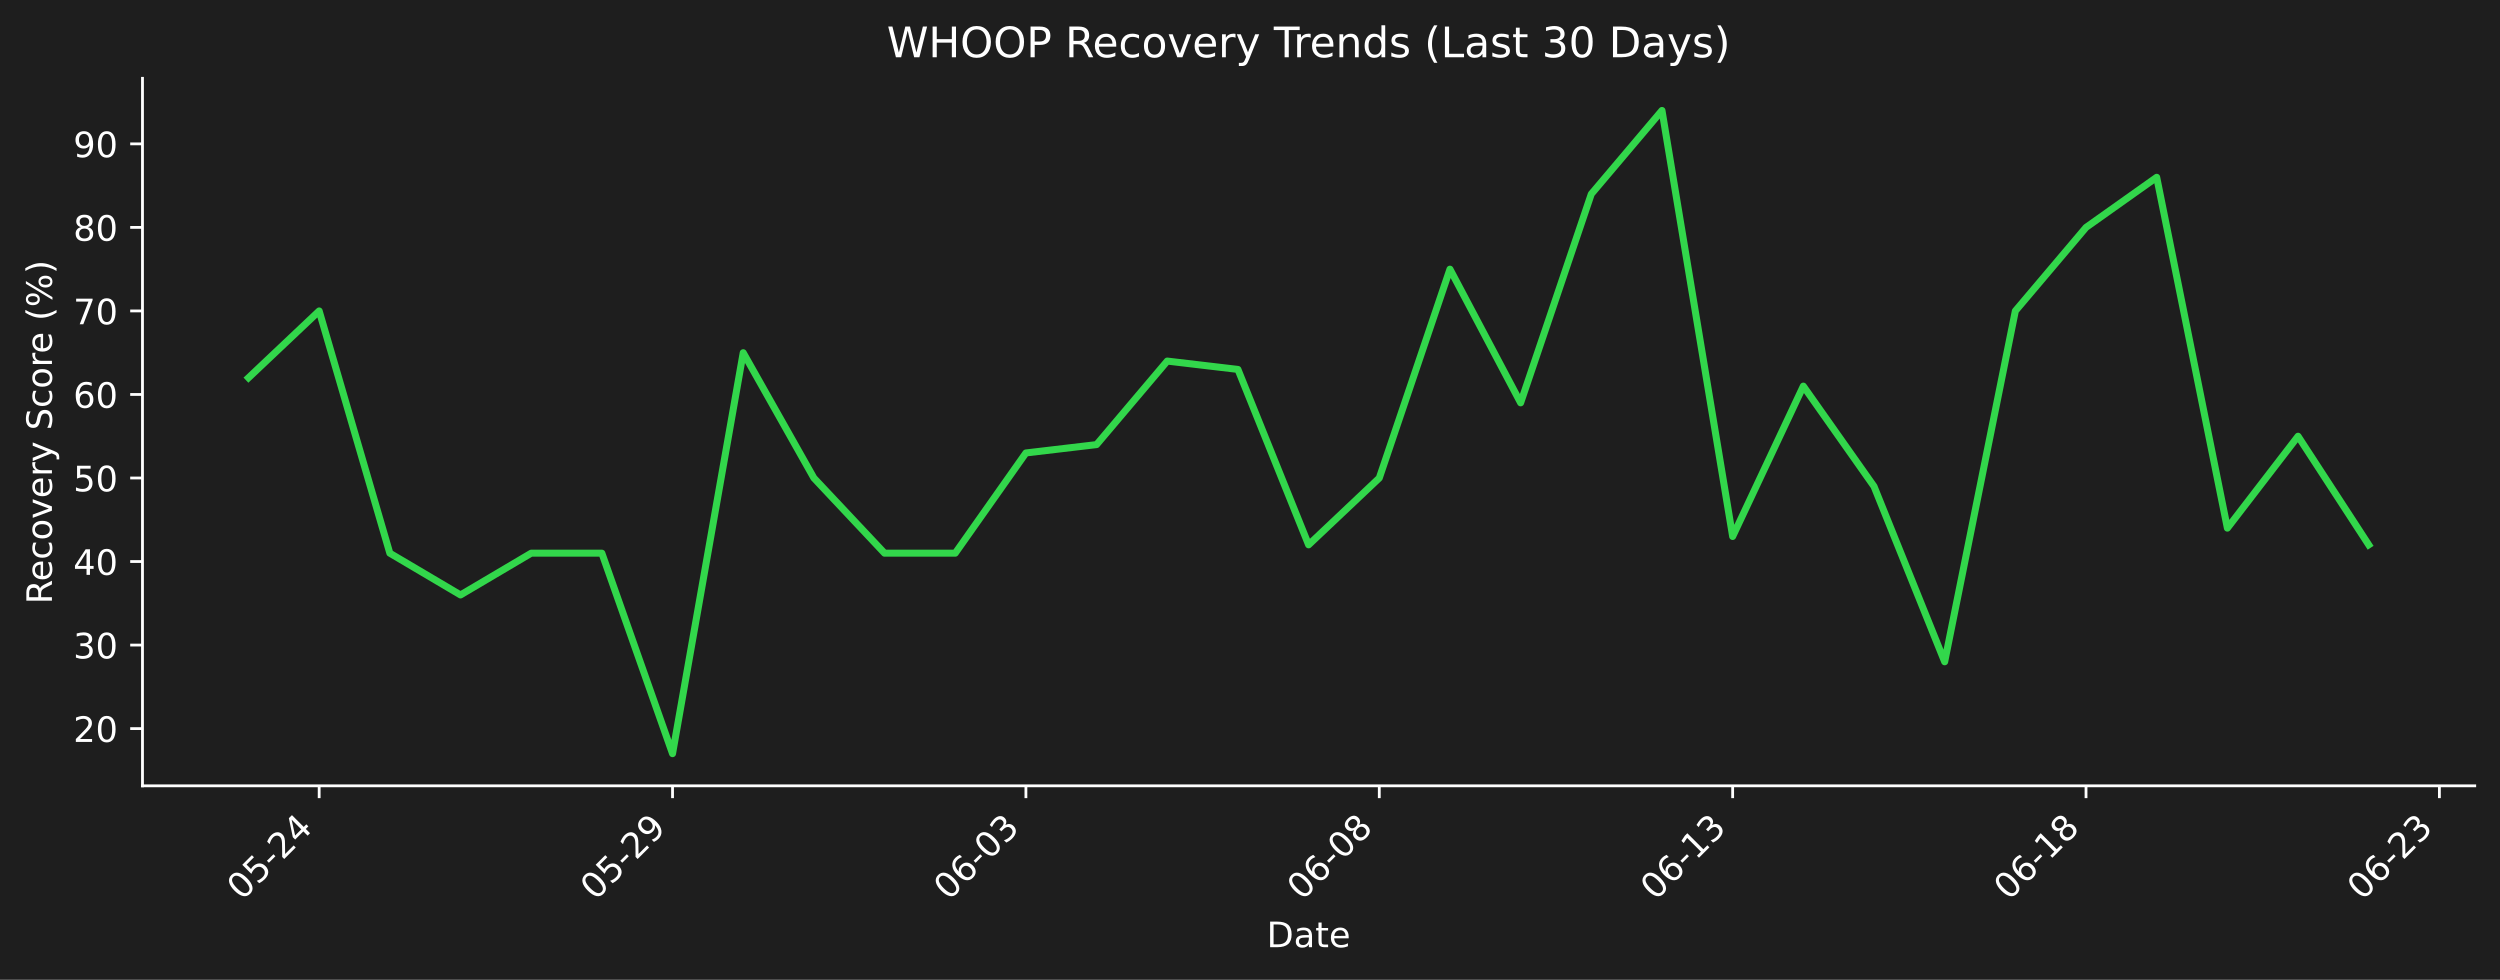
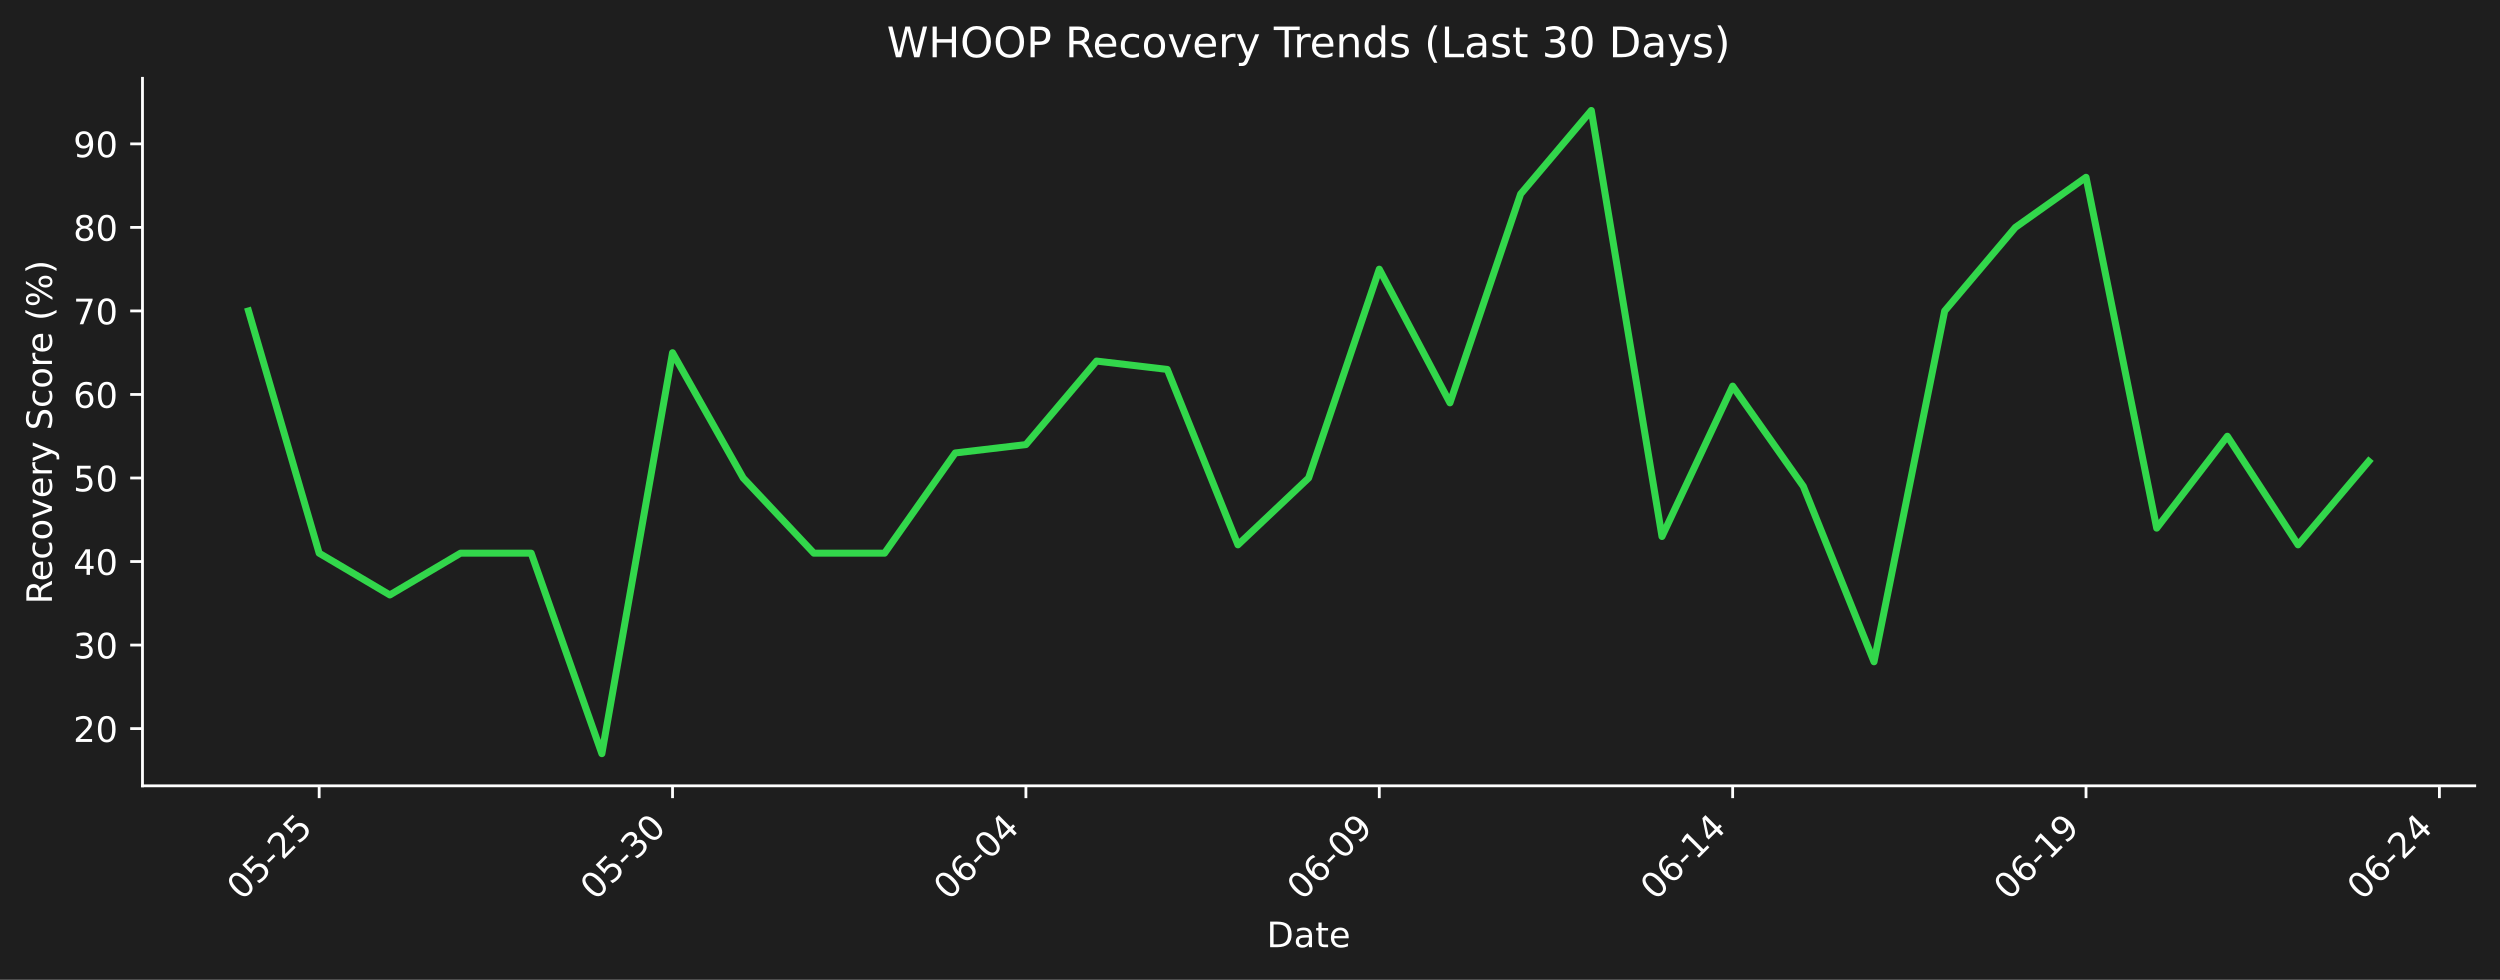
<svg xmlns="http://www.w3.org/2000/svg" xmlns:xlink="http://www.w3.org/1999/xlink" width="712.433pt" height="279.207pt" viewBox="0 0 712.433 279.207" version="1.1">
  <defs>
    <style type="text/css">*{stroke-linejoin: round; stroke-linecap: butt}</style>
  </defs>
  <g id="figure_1">
    <g id="patch_1">
      <path d="M 0 279.207  L 712.433 279.207  L 712.433 0  L 0 0  z " style="fill: #1e1e1e" />
    </g>
    <g id="axes_1">
      <g id="patch_2">
        <path d="M 40.603 223.939  L 705.233 223.939  L 705.233 22.318  L 40.603 22.318  L 40.603 223.939  z " style="fill: none" />
      </g>
      <g id="matplotlib.axis_1">
        <g id="xtick_1">
          <g id="line2d_1">
            <defs>
-               <path id="mdaa12522ea" d="M 0 0  L 0 3.5  " style="stroke: #ffffff; stroke-width: 0.8" />
+               <path id="m3db399ab37" d="M 0 0  L 0 3.5  " style="stroke: #ffffff; stroke-width: 0.8" />
            </defs>
            <g>
-               <use xlink:href="#mdaa12522ea" x="90.954" y="223.939" style="fill: #ffffff; stroke: #ffffff; stroke-width: 0.8" />
+               <use xlink:href="#m3db399ab37" x="90.954" y="223.939" style="fill: #ffffff; stroke: #ffffff; stroke-width: 0.8" />
            </g>
          </g>
          <g id="text_1">
            <g style="fill: #ffffff" transform="translate(68.93635 256.8584) rotate(-45) scale(0.1 -0.1)">
              <defs>
                <path id="DejaVuSans-30" d="M 2034 4250  Q 1547 4250 1301 3770  Q 1056 3291 1056 2328  Q 1056 1369 1301 889  Q 1547 409 2034 409  Q 2525 409 2770 889  Q 3016 1369 3016 2328  Q 3016 3291 2770 3770  Q 2525 4250 2034 4250  z M 2034 4750  Q 2819 4750 3233 4129  Q 3647 3509 3647 2328  Q 3647 1150 3233 529  Q 2819 -91 2034 -91  Q 1250 -91 836 529  Q 422 1150 422 2328  Q 422 3509 836 4129  Q 1250 4750 2034 4750  z " transform="scale(0.015625)" />
                <path id="DejaVuSans-35" d="M 691 4666  L 3169 4666  L 3169 4134  L 1269 4134  L 1269 2991  Q 1406 3038 1543 3061  Q 1681 3084 1819 3084  Q 2600 3084 3056 2656  Q 3513 2228 3513 1497  Q 3513 744 3044 326  Q 2575 -91 1722 -91  Q 1428 -91 1123 -41  Q 819 9 494 109  L 494 744  Q 775 591 1075 516  Q 1375 441 1709 441  Q 2250 441 2565 725  Q 2881 1009 2881 1497  Q 2881 1984 2565 2268  Q 2250 2553 1709 2553  Q 1456 2553 1204 2497  Q 953 2441 691 2322  L 691 4666  z " transform="scale(0.015625)" />
                <path id="DejaVuSans-2d" d="M 313 2009  L 1997 2009  L 1997 1497  L 313 1497  L 313 2009  z " transform="scale(0.015625)" />
                <path id="DejaVuSans-32" d="M 1228 531  L 3431 531  L 3431 0  L 469 0  L 469 531  Q 828 903 1448 1529  Q 2069 2156 2228 2338  Q 2531 2678 2651 2914  Q 2772 3150 2772 3378  Q 2772 3750 2511 3984  Q 2250 4219 1831 4219  Q 1534 4219 1204 4116  Q 875 4013 500 3803  L 500 4441  Q 881 4594 1212 4672  Q 1544 4750 1819 4750  Q 2544 4750 2975 4387  Q 3406 4025 3406 3419  Q 3406 3131 3298 2873  Q 3191 2616 2906 2266  Q 2828 2175 2409 1742  Q 1991 1309 1228 531  z " transform="scale(0.015625)" />
+               </defs>
+               <use xlink:href="#DejaVuSans-30" />
+               <use xlink:href="#DejaVuSans-35" transform="translate(63.62305 0)" />
+               <use xlink:href="#DejaVuSans-2d" transform="translate(127.2461 0)" />
+               <use xlink:href="#DejaVuSans-32" transform="translate(163.3301 0)" />
+               <use xlink:href="#DejaVuSans-35" transform="translate(226.9531 0)" />
+             </g>
+           </g>
+         </g>
+         <g id="xtick_2">
+           <g id="line2d_2">
+             <g>
+               <use xlink:href="#m3db399ab37" x="191.655" y="223.939" style="fill: #ffffff; stroke: #ffffff; stroke-width: 0.8" />
+             </g>
+           </g>
+           <g id="text_2">
+             <g style="fill: #ffffff" transform="translate(169.6379 256.8584) rotate(-45) scale(0.1 -0.1)">
+               <defs>
+                 <path id="DejaVuSans-33" d="M 2597 2516  Q 3050 2419 3304 2112  Q 3559 1806 3559 1356  Q 3559 666 3084 287  Q 2609 -91 1734 -91  Q 1441 -91 1130 -33  Q 819 25 488 141  L 488 750  Q 750 597 1062 519  Q 1375 441 1716 441  Q 2309 441 2620 675  Q 2931 909 2931 1356  Q 2931 1769 2642 2001  Q 2353 2234 1838 2234  L 1294 2234  L 1294 2753  L 1863 2753  Q 2328 2753 2575 2939  Q 2822 3125 2822 3475  Q 2822 3834 2567 4026  Q 2313 4219 1838 4219  Q 1578 4219 1281 4162  Q 984 4106 628 3988  L 628 4550  Q 988 4650 1302 4700  Q 1616 4750 1894 4750  Q 2613 4750 3031 4423  Q 3450 4097 3450 3541  Q 3450 3153 3228 2886  Q 3006 2619 2597 2516  z " transform="scale(0.015625)" />
+               </defs>
+               <use xlink:href="#DejaVuSans-30" />
+               <use xlink:href="#DejaVuSans-35" transform="translate(63.62305 0)" />
+               <use xlink:href="#DejaVuSans-2d" transform="translate(127.2461 0)" />
+               <use xlink:href="#DejaVuSans-33" transform="translate(163.3301 0)" />
+               <use xlink:href="#DejaVuSans-30" transform="translate(226.9531 0)" />
+             </g>
+           </g>
+         </g>
+         <g id="xtick_3">
+           <g id="line2d_3">
+             <g>
+               <use xlink:href="#m3db399ab37" x="292.357" y="223.939" style="fill: #ffffff; stroke: #ffffff; stroke-width: 0.8" />
+             </g>
+           </g>
+           <g id="text_3">
+             <g style="fill: #ffffff" transform="translate(270.3394 256.8584) rotate(-45) scale(0.1 -0.1)">
+               <defs>
+                 <path id="DejaVuSans-36" d="M 2113 2584  Q 1688 2584 1439 2293  Q 1191 2003 1191 1497  Q 1191 994 1439 701  Q 1688 409 2113 409  Q 2538 409 2786 701  Q 3034 994 3034 1497  Q 3034 2003 2786 2293  Q 2538 2584 2113 2584  z M 3366 4563  L 3366 3988  Q 3128 4100 2886 4159  Q 2644 4219 2406 4219  Q 1781 4219 1451 3797  Q 1122 3375 1075 2522  Q 1259 2794 1537 2939  Q 1816 3084 2150 3084  Q 2853 3084 3261 2657  Q 3669 2231 3669 1497  Q 3669 778 3244 343  Q 2819 -91 2113 -91  Q 1303 -91 875 529  Q 447 1150 447 2328  Q 447 3434 972 4092  Q 1497 4750 2381 4750  Q 2619 4750 2861 4703  Q 3103 4656 3366 4563  z " transform="scale(0.015625)" />
                <path id="DejaVuSans-34" d="M 2419 4116  L 825 1625  L 2419 1625  L 2419 4116  z M 2253 4666  L 3047 4666  L 3047 1625  L 3713 1625  L 3713 1100  L 3047 1100  L 3047 0  L 2419 0  L 2419 1100  L 313 1100  L 313 1709  L 2253 4666  z " transform="scale(0.015625)" />
              </defs>
              <use xlink:href="#DejaVuSans-30" />
-               <use xlink:href="#DejaVuSans-35" transform="translate(63.62305 0)" />
+               <use xlink:href="#DejaVuSans-36" transform="translate(63.62305 0)" />
+               <use xlink:href="#DejaVuSans-2d" transform="translate(127.2461 0)" />
+               <use xlink:href="#DejaVuSans-30" transform="translate(163.3301 0)" />
+               <use xlink:href="#DejaVuSans-34" transform="translate(226.9531 0)" />
+             </g>
+           </g>
+         </g>
+         <g id="xtick_4">
+           <g id="line2d_4">
+             <g>
+               <use xlink:href="#m3db399ab37" x="393.058" y="223.939" style="fill: #ffffff; stroke: #ffffff; stroke-width: 0.8" />
+             </g>
+           </g>
+           <g id="text_4">
+             <g style="fill: #ffffff" transform="translate(371.0409 256.8584) rotate(-45) scale(0.1 -0.1)">
+               <defs>
+                 <path id="DejaVuSans-39" d="M 703 97  L 703 672  Q 941 559 1184 500  Q 1428 441 1663 441  Q 2288 441 2617 861  Q 2947 1281 2994 2138  Q 2813 1869 2534 1725  Q 2256 1581 1919 1581  Q 1219 1581 811 2004  Q 403 2428 403 3163  Q 403 3881 828 4315  Q 1253 4750 1959 4750  Q 2769 4750 3195 4129  Q 3622 3509 3622 2328  Q 3622 1225 3098 567  Q 2575 -91 1691 -91  Q 1453 -91 1209 -44  Q 966 3 703 97  z M 1959 2075  Q 2384 2075 2632 2365  Q 2881 2656 2881 3163  Q 2881 3666 2632 3958  Q 2384 4250 1959 4250  Q 1534 4250 1286 3958  Q 1038 3666 1038 3163  Q 1038 2656 1286 2365  Q 1534 2075 1959 2075  z " transform="scale(0.015625)" />
+               </defs>
+               <use xlink:href="#DejaVuSans-30" />
+               <use xlink:href="#DejaVuSans-36" transform="translate(63.62305 0)" />
+               <use xlink:href="#DejaVuSans-2d" transform="translate(127.2461 0)" />
+               <use xlink:href="#DejaVuSans-30" transform="translate(163.3301 0)" />
+               <use xlink:href="#DejaVuSans-39" transform="translate(226.9531 0)" />
+             </g>
+           </g>
+         </g>
+         <g id="xtick_5">
+           <g id="line2d_5">
+             <g>
+               <use xlink:href="#m3db399ab37" x="493.76" y="223.939" style="fill: #ffffff; stroke: #ffffff; stroke-width: 0.8" />
+             </g>
+           </g>
+           <g id="text_5">
+             <g style="fill: #ffffff" transform="translate(471.7424 256.8584) rotate(-45) scale(0.1 -0.1)">
+               <defs>
+                 <path id="DejaVuSans-31" d="M 794 531  L 1825 531  L 1825 4091  L 703 3866  L 703 4441  L 1819 4666  L 2450 4666  L 2450 531  L 3481 531  L 3481 0  L 794 0  L 794 531  z " transform="scale(0.015625)" />
+               </defs>
+               <use xlink:href="#DejaVuSans-30" />
+               <use xlink:href="#DejaVuSans-36" transform="translate(63.62305 0)" />
+               <use xlink:href="#DejaVuSans-2d" transform="translate(127.2461 0)" />
+               <use xlink:href="#DejaVuSans-31" transform="translate(163.3301 0)" />
+               <use xlink:href="#DejaVuSans-34" transform="translate(226.9531 0)" />
+             </g>
+           </g>
+         </g>
+         <g id="xtick_6">
+           <g id="line2d_6">
+             <g>
+               <use xlink:href="#m3db399ab37" x="594.461" y="223.939" style="fill: #ffffff; stroke: #ffffff; stroke-width: 0.8" />
+             </g>
+           </g>
+           <g id="text_6">
+             <g style="fill: #ffffff" transform="translate(572.4439 256.8584) rotate(-45) scale(0.1 -0.1)">
+               <use xlink:href="#DejaVuSans-30" />
+               <use xlink:href="#DejaVuSans-36" transform="translate(63.62305 0)" />
+               <use xlink:href="#DejaVuSans-2d" transform="translate(127.2461 0)" />
+               <use xlink:href="#DejaVuSans-31" transform="translate(163.3301 0)" />
+               <use xlink:href="#DejaVuSans-39" transform="translate(226.9531 0)" />
+             </g>
+           </g>
+         </g>
+         <g id="xtick_7">
+           <g id="line2d_7">
+             <g>
+               <use xlink:href="#m3db399ab37" x="695.163" y="223.939" style="fill: #ffffff; stroke: #ffffff; stroke-width: 0.8" />
+             </g>
+           </g>
+           <g id="text_7">
+             <g style="fill: #ffffff" transform="translate(673.1454 256.8584) rotate(-45) scale(0.1 -0.1)">
+               <use xlink:href="#DejaVuSans-30" />
+               <use xlink:href="#DejaVuSans-36" transform="translate(63.62305 0)" />
              <use xlink:href="#DejaVuSans-2d" transform="translate(127.2461 0)" />
              <use xlink:href="#DejaVuSans-32" transform="translate(163.3301 0)" />
              <use xlink:href="#DejaVuSans-34" transform="translate(226.9531 0)" />
-             </g>
-           </g>
-         </g>
-         <g id="xtick_2">
-           <g id="line2d_2">
-             <g>
-               <use xlink:href="#mdaa12522ea" x="191.655" y="223.939" style="fill: #ffffff; stroke: #ffffff; stroke-width: 0.8" />
-             </g>
-           </g>
-           <g id="text_2">
-             <g style="fill: #ffffff" transform="translate(169.6379 256.8584) rotate(-45) scale(0.1 -0.1)">
-               <defs>
-                 <path id="DejaVuSans-39" d="M 703 97  L 703 672  Q 941 559 1184 500  Q 1428 441 1663 441  Q 2288 441 2617 861  Q 2947 1281 2994 2138  Q 2813 1869 2534 1725  Q 2256 1581 1919 1581  Q 1219 1581 811 2004  Q 403 2428 403 3163  Q 403 3881 828 4315  Q 1253 4750 1959 4750  Q 2769 4750 3195 4129  Q 3622 3509 3622 2328  Q 3622 1225 3098 567  Q 2575 -91 1691 -91  Q 1453 -91 1209 -44  Q 966 3 703 97  z M 1959 2075  Q 2384 2075 2632 2365  Q 2881 2656 2881 3163  Q 2881 3666 2632 3958  Q 2384 4250 1959 4250  Q 1534 4250 1286 3958  Q 1038 3666 1038 3163  Q 1038 2656 1286 2365  Q 1534 2075 1959 2075  z " transform="scale(0.015625)" />
-               </defs>
-               <use xlink:href="#DejaVuSans-30" />
-               <use xlink:href="#DejaVuSans-35" transform="translate(63.62305 0)" />
-               <use xlink:href="#DejaVuSans-2d" transform="translate(127.2461 0)" />
-               <use xlink:href="#DejaVuSans-32" transform="translate(163.3301 0)" />
-               <use xlink:href="#DejaVuSans-39" transform="translate(226.9531 0)" />
-             </g>
-           </g>
-         </g>
-         <g id="xtick_3">
-           <g id="line2d_3">
-             <g>
-               <use xlink:href="#mdaa12522ea" x="292.357" y="223.939" style="fill: #ffffff; stroke: #ffffff; stroke-width: 0.8" />
-             </g>
-           </g>
-           <g id="text_3">
-             <g style="fill: #ffffff" transform="translate(270.3394 256.8584) rotate(-45) scale(0.1 -0.1)">
-               <defs>
-                 <path id="DejaVuSans-36" d="M 2113 2584  Q 1688 2584 1439 2293  Q 1191 2003 1191 1497  Q 1191 994 1439 701  Q 1688 409 2113 409  Q 2538 409 2786 701  Q 3034 994 3034 1497  Q 3034 2003 2786 2293  Q 2538 2584 2113 2584  z M 3366 4563  L 3366 3988  Q 3128 4100 2886 4159  Q 2644 4219 2406 4219  Q 1781 4219 1451 3797  Q 1122 3375 1075 2522  Q 1259 2794 1537 2939  Q 1816 3084 2150 3084  Q 2853 3084 3261 2657  Q 3669 2231 3669 1497  Q 3669 778 3244 343  Q 2819 -91 2113 -91  Q 1303 -91 875 529  Q 447 1150 447 2328  Q 447 3434 972 4092  Q 1497 4750 2381 4750  Q 2619 4750 2861 4703  Q 3103 4656 3366 4563  z " transform="scale(0.015625)" />
-                 <path id="DejaVuSans-33" d="M 2597 2516  Q 3050 2419 3304 2112  Q 3559 1806 3559 1356  Q 3559 666 3084 287  Q 2609 -91 1734 -91  Q 1441 -91 1130 -33  Q 819 25 488 141  L 488 750  Q 750 597 1062 519  Q 1375 441 1716 441  Q 2309 441 2620 675  Q 2931 909 2931 1356  Q 2931 1769 2642 2001  Q 2353 2234 1838 2234  L 1294 2234  L 1294 2753  L 1863 2753  Q 2328 2753 2575 2939  Q 2822 3125 2822 3475  Q 2822 3834 2567 4026  Q 2313 4219 1838 4219  Q 1578 4219 1281 4162  Q 984 4106 628 3988  L 628 4550  Q 988 4650 1302 4700  Q 1616 4750 1894 4750  Q 2613 4750 3031 4423  Q 3450 4097 3450 3541  Q 3450 3153 3228 2886  Q 3006 2619 2597 2516  z " transform="scale(0.015625)" />
-               </defs>
-               <use xlink:href="#DejaVuSans-30" />
-               <use xlink:href="#DejaVuSans-36" transform="translate(63.62305 0)" />
-               <use xlink:href="#DejaVuSans-2d" transform="translate(127.2461 0)" />
-               <use xlink:href="#DejaVuSans-30" transform="translate(163.3301 0)" />
-               <use xlink:href="#DejaVuSans-33" transform="translate(226.9531 0)" />
-             </g>
-           </g>
-         </g>
-         <g id="xtick_4">
-           <g id="line2d_4">
-             <g>
-               <use xlink:href="#mdaa12522ea" x="393.058" y="223.939" style="fill: #ffffff; stroke: #ffffff; stroke-width: 0.8" />
-             </g>
-           </g>
-           <g id="text_4">
-             <g style="fill: #ffffff" transform="translate(371.0409 256.8584) rotate(-45) scale(0.1 -0.1)">
-               <defs>
-                 <path id="DejaVuSans-38" d="M 2034 2216  Q 1584 2216 1326 1975  Q 1069 1734 1069 1313  Q 1069 891 1326 650  Q 1584 409 2034 409  Q 2484 409 2743 651  Q 3003 894 3003 1313  Q 3003 1734 2745 1975  Q 2488 2216 2034 2216  z M 1403 2484  Q 997 2584 770 2862  Q 544 3141 544 3541  Q 544 4100 942 4425  Q 1341 4750 2034 4750  Q 2731 4750 3128 4425  Q 3525 4100 3525 3541  Q 3525 3141 3298 2862  Q 3072 2584 2669 2484  Q 3125 2378 3379 2068  Q 3634 1759 3634 1313  Q 3634 634 3220 271  Q 2806 -91 2034 -91  Q 1263 -91 848 271  Q 434 634 434 1313  Q 434 1759 690 2068  Q 947 2378 1403 2484  z M 1172 3481  Q 1172 3119 1398 2916  Q 1625 2713 2034 2713  Q 2441 2713 2670 2916  Q 2900 3119 2900 3481  Q 2900 3844 2670 4047  Q 2441 4250 2034 4250  Q 1625 4250 1398 4047  Q 1172 3844 1172 3481  z " transform="scale(0.015625)" />
-               </defs>
-               <use xlink:href="#DejaVuSans-30" />
-               <use xlink:href="#DejaVuSans-36" transform="translate(63.62305 0)" />
-               <use xlink:href="#DejaVuSans-2d" transform="translate(127.2461 0)" />
-               <use xlink:href="#DejaVuSans-30" transform="translate(163.3301 0)" />
-               <use xlink:href="#DejaVuSans-38" transform="translate(226.9531 0)" />
-             </g>
-           </g>
-         </g>
-         <g id="xtick_5">
-           <g id="line2d_5">
-             <g>
-               <use xlink:href="#mdaa12522ea" x="493.76" y="223.939" style="fill: #ffffff; stroke: #ffffff; stroke-width: 0.8" />
-             </g>
-           </g>
-           <g id="text_5">
-             <g style="fill: #ffffff" transform="translate(471.7424 256.8584) rotate(-45) scale(0.1 -0.1)">
-               <defs>
-                 <path id="DejaVuSans-31" d="M 794 531  L 1825 531  L 1825 4091  L 703 3866  L 703 4441  L 1819 4666  L 2450 4666  L 2450 531  L 3481 531  L 3481 0  L 794 0  L 794 531  z " transform="scale(0.015625)" />
-               </defs>
-               <use xlink:href="#DejaVuSans-30" />
-               <use xlink:href="#DejaVuSans-36" transform="translate(63.62305 0)" />
-               <use xlink:href="#DejaVuSans-2d" transform="translate(127.2461 0)" />
-               <use xlink:href="#DejaVuSans-31" transform="translate(163.3301 0)" />
-               <use xlink:href="#DejaVuSans-33" transform="translate(226.9531 0)" />
-             </g>
-           </g>
-         </g>
-         <g id="xtick_6">
-           <g id="line2d_6">
-             <g>
-               <use xlink:href="#mdaa12522ea" x="594.461" y="223.939" style="fill: #ffffff; stroke: #ffffff; stroke-width: 0.8" />
-             </g>
-           </g>
-           <g id="text_6">
-             <g style="fill: #ffffff" transform="translate(572.4439 256.8584) rotate(-45) scale(0.1 -0.1)">
-               <use xlink:href="#DejaVuSans-30" />
-               <use xlink:href="#DejaVuSans-36" transform="translate(63.62305 0)" />
-               <use xlink:href="#DejaVuSans-2d" transform="translate(127.2461 0)" />
-               <use xlink:href="#DejaVuSans-31" transform="translate(163.3301 0)" />
-               <use xlink:href="#DejaVuSans-38" transform="translate(226.9531 0)" />
-             </g>
-           </g>
-         </g>
-         <g id="xtick_7">
-           <g id="line2d_7">
-             <g>
-               <use xlink:href="#mdaa12522ea" x="695.163" y="223.939" style="fill: #ffffff; stroke: #ffffff; stroke-width: 0.8" />
-             </g>
-           </g>
-           <g id="text_7">
-             <g style="fill: #ffffff" transform="translate(673.1454 256.8584) rotate(-45) scale(0.1 -0.1)">
-               <use xlink:href="#DejaVuSans-30" />
-               <use xlink:href="#DejaVuSans-36" transform="translate(63.62305 0)" />
-               <use xlink:href="#DejaVuSans-2d" transform="translate(127.2461 0)" />
-               <use xlink:href="#DejaVuSans-32" transform="translate(163.3301 0)" />
-               <use xlink:href="#DejaVuSans-33" transform="translate(226.9531 0)" />
            </g>
          </g>
        </g>
        <g id="text_8">
          <g style="fill: #ffffff" transform="translate(360.9673 269.9274) scale(0.1 -0.1)">
            <defs>
              <path id="DejaVuSans-44" d="M 1259 4147  L 1259 519  L 2022 519  Q 2988 519 3436 956  Q 3884 1394 3884 2338  Q 3884 3275 3436 3711  Q 2988 4147 2022 4147  L 1259 4147  z M 628 4666  L 1925 4666  Q 3281 4666 3915 4102  Q 4550 3538 4550 2338  Q 4550 1131 3912 565  Q 3275 0 1925 0  L 628 0  L 628 4666  z " transform="scale(0.015625)" />
              <path id="DejaVuSans-61" d="M 2194 1759  Q 1497 1759 1228 1600  Q 959 1441 959 1056  Q 959 750 1161 570  Q 1363 391 1709 391  Q 2188 391 2477 730  Q 2766 1069 2766 1631  L 2766 1759  L 2194 1759  z M 3341 1997  L 3341 0  L 2766 0  L 2766 531  Q 2569 213 2275 61  Q 1981 -91 1556 -91  Q 1019 -91 701 211  Q 384 513 384 1019  Q 384 1609 779 1909  Q 1175 2209 1959 2209  L 2766 2209  L 2766 2266  Q 2766 2663 2505 2880  Q 2244 3097 1772 3097  Q 1472 3097 1187 3025  Q 903 2953 641 2809  L 641 3341  Q 956 3463 1253 3523  Q 1550 3584 1831 3584  Q 2591 3584 2966 3190  Q 3341 2797 3341 1997  z " transform="scale(0.015625)" />
              <path id="DejaVuSans-74" d="M 1172 4494  L 1172 3500  L 2356 3500  L 2356 3053  L 1172 3053  L 1172 1153  Q 1172 725 1289 603  Q 1406 481 1766 481  L 2356 481  L 2356 0  L 1766 0  Q 1100 0 847 248  Q 594 497 594 1153  L 594 3053  L 172 3053  L 172 3500  L 594 3500  L 594 4494  L 1172 4494  z " transform="scale(0.015625)" />
              <path id="DejaVuSans-65" d="M 3597 1894  L 3597 1613  L 953 1613  Q 991 1019 1311 708  Q 1631 397 2203 397  Q 2534 397 2845 478  Q 3156 559 3463 722  L 3463 178  Q 3153 47 2828 -22  Q 2503 -91 2169 -91  Q 1331 -91 842 396  Q 353 884 353 1716  Q 353 2575 817 3079  Q 1281 3584 2069 3584  Q 2775 3584 3186 3129  Q 3597 2675 3597 1894  z M 3022 2063  Q 3016 2534 2758 2815  Q 2500 3097 2075 3097  Q 1594 3097 1305 2825  Q 1016 2553 972 2059  L 3022 2063  z " transform="scale(0.015625)" />
            </defs>
            <use xlink:href="#DejaVuSans-44" />
            <use xlink:href="#DejaVuSans-61" transform="translate(77.00195 0)" />
            <use xlink:href="#DejaVuSans-74" transform="translate(138.2812 0)" />
            <use xlink:href="#DejaVuSans-65" transform="translate(177.4902 0)" />
          </g>
        </g>
      </g>
      <g id="matplotlib.axis_2">
        <g id="ytick_1">
          <g id="line2d_8">
            <defs>
-               <path id="m410e2f2767" d="M 0 0  L -3.5 0  " style="stroke: #ffffff; stroke-width: 0.8" />
+               <path id="mc384b0d128" d="M 0 0  L -3.5 0  " style="stroke: #ffffff; stroke-width: 0.8" />
            </defs>
            <g>
-               <use xlink:href="#m410e2f2767" x="40.603" y="207.633" style="fill: #ffffff; stroke: #ffffff; stroke-width: 0.8" />
+               <use xlink:href="#mc384b0d128" x="40.603" y="207.633" style="fill: #ffffff; stroke: #ffffff; stroke-width: 0.8" />
            </g>
          </g>
          <g id="text_9">
            <g style="fill: #ffffff" transform="translate(20.87813 211.432) scale(0.1 -0.1)">
              <use xlink:href="#DejaVuSans-32" />
              <use xlink:href="#DejaVuSans-30" transform="translate(63.62305 0)" />
            </g>
          </g>
        </g>
        <g id="ytick_2">
          <g id="line2d_9">
            <g>
-               <use xlink:href="#m410e2f2767" x="40.603" y="183.829" style="fill: #ffffff; stroke: #ffffff; stroke-width: 0.8" />
+               <use xlink:href="#mc384b0d128" x="40.603" y="183.829" style="fill: #ffffff; stroke: #ffffff; stroke-width: 0.8" />
            </g>
          </g>
          <g id="text_10">
            <g style="fill: #ffffff" transform="translate(20.87813 187.6279) scale(0.1 -0.1)">
              <use xlink:href="#DejaVuSans-33" />
              <use xlink:href="#DejaVuSans-30" transform="translate(63.62305 0)" />
            </g>
          </g>
        </g>
        <g id="ytick_3">
          <g id="line2d_10">
            <g>
-               <use xlink:href="#m410e2f2767" x="40.603" y="160.025" style="fill: #ffffff; stroke: #ffffff; stroke-width: 0.8" />
+               <use xlink:href="#mc384b0d128" x="40.603" y="160.025" style="fill: #ffffff; stroke: #ffffff; stroke-width: 0.8" />
            </g>
          </g>
          <g id="text_11">
            <g style="fill: #ffffff" transform="translate(20.87813 163.8238) scale(0.1 -0.1)">
              <use xlink:href="#DejaVuSans-34" />
              <use xlink:href="#DejaVuSans-30" transform="translate(63.62305 0)" />
            </g>
          </g>
        </g>
        <g id="ytick_4">
          <g id="line2d_11">
            <g>
-               <use xlink:href="#m410e2f2767" x="40.603" y="136.221" style="fill: #ffffff; stroke: #ffffff; stroke-width: 0.8" />
+               <use xlink:href="#mc384b0d128" x="40.603" y="136.221" style="fill: #ffffff; stroke: #ffffff; stroke-width: 0.8" />
            </g>
          </g>
          <g id="text_12">
            <g style="fill: #ffffff" transform="translate(20.87813 140.0198) scale(0.1 -0.1)">
              <use xlink:href="#DejaVuSans-35" />
              <use xlink:href="#DejaVuSans-30" transform="translate(63.62305 0)" />
            </g>
          </g>
        </g>
        <g id="ytick_5">
          <g id="line2d_12">
            <g>
-               <use xlink:href="#m410e2f2767" x="40.603" y="112.417" style="fill: #ffffff; stroke: #ffffff; stroke-width: 0.8" />
+               <use xlink:href="#mc384b0d128" x="40.603" y="112.417" style="fill: #ffffff; stroke: #ffffff; stroke-width: 0.8" />
            </g>
          </g>
          <g id="text_13">
            <g style="fill: #ffffff" transform="translate(20.87813 116.2157) scale(0.1 -0.1)">
              <use xlink:href="#DejaVuSans-36" />
              <use xlink:href="#DejaVuSans-30" transform="translate(63.62305 0)" />
            </g>
          </g>
        </g>
        <g id="ytick_6">
          <g id="line2d_13">
            <g>
-               <use xlink:href="#m410e2f2767" x="40.603" y="88.612" style="fill: #ffffff; stroke: #ffffff; stroke-width: 0.8" />
+               <use xlink:href="#mc384b0d128" x="40.603" y="88.612" style="fill: #ffffff; stroke: #ffffff; stroke-width: 0.8" />
            </g>
          </g>
          <g id="text_14">
            <g style="fill: #ffffff" transform="translate(20.87813 92.41166) scale(0.1 -0.1)">
              <defs>
                <path id="DejaVuSans-37" d="M 525 4666  L 3525 4666  L 3525 4397  L 1831 0  L 1172 0  L 2766 4134  L 525 4134  L 525 4666  z " transform="scale(0.015625)" />
              </defs>
              <use xlink:href="#DejaVuSans-37" />
              <use xlink:href="#DejaVuSans-30" transform="translate(63.62305 0)" />
            </g>
          </g>
        </g>
        <g id="ytick_7">
          <g id="line2d_14">
            <g>
-               <use xlink:href="#m410e2f2767" x="40.603" y="64.808" style="fill: #ffffff; stroke: #ffffff; stroke-width: 0.8" />
+               <use xlink:href="#mc384b0d128" x="40.603" y="64.808" style="fill: #ffffff; stroke: #ffffff; stroke-width: 0.8" />
            </g>
          </g>
          <g id="text_15">
            <g style="fill: #ffffff" transform="translate(20.87813 68.6076) scale(0.1 -0.1)">
+               <defs>
+                 <path id="DejaVuSans-38" d="M 2034 2216  Q 1584 2216 1326 1975  Q 1069 1734 1069 1313  Q 1069 891 1326 650  Q 1584 409 2034 409  Q 2484 409 2743 651  Q 3003 894 3003 1313  Q 3003 1734 2745 1975  Q 2488 2216 2034 2216  z M 1403 2484  Q 997 2584 770 2862  Q 544 3141 544 3541  Q 544 4100 942 4425  Q 1341 4750 2034 4750  Q 2731 4750 3128 4425  Q 3525 4100 3525 3541  Q 3525 3141 3298 2862  Q 3072 2584 2669 2484  Q 3125 2378 3379 2068  Q 3634 1759 3634 1313  Q 3634 634 3220 271  Q 2806 -91 2034 -91  Q 1263 -91 848 271  Q 434 634 434 1313  Q 434 1759 690 2068  Q 947 2378 1403 2484  z M 1172 3481  Q 1172 3119 1398 2916  Q 1625 2713 2034 2713  Q 2441 2713 2670 2916  Q 2900 3119 2900 3481  Q 2900 3844 2670 4047  Q 2441 4250 2034 4250  Q 1625 4250 1398 4047  Q 1172 3844 1172 3481  z " transform="scale(0.015625)" />
+               </defs>
              <use xlink:href="#DejaVuSans-38" />
              <use xlink:href="#DejaVuSans-30" transform="translate(63.62305 0)" />
            </g>
          </g>
        </g>
        <g id="ytick_8">
          <g id="line2d_15">
            <g>
-               <use xlink:href="#m410e2f2767" x="40.603" y="41.004" style="fill: #ffffff; stroke: #ffffff; stroke-width: 0.8" />
+               <use xlink:href="#mc384b0d128" x="40.603" y="41.004" style="fill: #ffffff; stroke: #ffffff; stroke-width: 0.8" />
            </g>
          </g>
          <g id="text_16">
            <g style="fill: #ffffff" transform="translate(20.87813 44.80353) scale(0.1 -0.1)">
              <use xlink:href="#DejaVuSans-39" />
              <use xlink:href="#DejaVuSans-30" transform="translate(63.62305 0)" />
            </g>
          </g>
        </g>
        <g id="text_17">
          <g style="fill: #ffffff" transform="translate(14.79844 172.1463) rotate(-90) scale(0.1 -0.1)">
            <defs>
              <path id="DejaVuSans-52" d="M 2841 2188  Q 3044 2119 3236 1894  Q 3428 1669 3622 1275  L 4263 0  L 3584 0  L 2988 1197  Q 2756 1666 2539 1819  Q 2322 1972 1947 1972  L 1259 1972  L 1259 0  L 628 0  L 628 4666  L 2053 4666  Q 2853 4666 3247 4331  Q 3641 3997 3641 3322  Q 3641 2881 3436 2590  Q 3231 2300 2841 2188  z M 1259 4147  L 1259 2491  L 2053 2491  Q 2509 2491 2742 2702  Q 2975 2913 2975 3322  Q 2975 3731 2742 3939  Q 2509 4147 2053 4147  L 1259 4147  z " transform="scale(0.015625)" />
              <path id="DejaVuSans-63" d="M 3122 3366  L 3122 2828  Q 2878 2963 2633 3030  Q 2388 3097 2138 3097  Q 1578 3097 1268 2742  Q 959 2388 959 1747  Q 959 1106 1268 751  Q 1578 397 2138 397  Q 2388 397 2633 464  Q 2878 531 3122 666  L 3122 134  Q 2881 22 2623 -34  Q 2366 -91 2075 -91  Q 1284 -91 818 406  Q 353 903 353 1747  Q 353 2603 823 3093  Q 1294 3584 2113 3584  Q 2378 3584 2631 3529  Q 2884 3475 3122 3366  z " transform="scale(0.015625)" />
              <path id="DejaVuSans-6f" d="M 1959 3097  Q 1497 3097 1228 2736  Q 959 2375 959 1747  Q 959 1119 1226 758  Q 1494 397 1959 397  Q 2419 397 2687 759  Q 2956 1122 2956 1747  Q 2956 2369 2687 2733  Q 2419 3097 1959 3097  z M 1959 3584  Q 2709 3584 3137 3096  Q 3566 2609 3566 1747  Q 3566 888 3137 398  Q 2709 -91 1959 -91  Q 1206 -91 779 398  Q 353 888 353 1747  Q 353 2609 779 3096  Q 1206 3584 1959 3584  z " transform="scale(0.015625)" />
              <path id="DejaVuSans-76" d="M 191 3500  L 800 3500  L 1894 563  L 2988 3500  L 3597 3500  L 2284 0  L 1503 0  L 191 3500  z " transform="scale(0.015625)" />
              <path id="DejaVuSans-72" d="M 2631 2963  Q 2534 3019 2420 3045  Q 2306 3072 2169 3072  Q 1681 3072 1420 2755  Q 1159 2438 1159 1844  L 1159 0  L 581 0  L 581 3500  L 1159 3500  L 1159 2956  Q 1341 3275 1631 3429  Q 1922 3584 2338 3584  Q 2397 3584 2469 3576  Q 2541 3569 2628 3553  L 2631 2963  z " transform="scale(0.015625)" />
              <path id="DejaVuSans-79" d="M 2059 -325  Q 1816 -950 1584 -1140  Q 1353 -1331 966 -1331  L 506 -1331  L 506 -850  L 844 -850  Q 1081 -850 1212 -737  Q 1344 -625 1503 -206  L 1606 56  L 191 3500  L 800 3500  L 1894 763  L 2988 3500  L 3597 3500  L 2059 -325  z " transform="scale(0.015625)" />
              <path id="DejaVuSans-20" transform="scale(0.015625)" />
              <path id="DejaVuSans-53" d="M 3425 4513  L 3425 3897  Q 3066 4069 2747 4153  Q 2428 4238 2131 4238  Q 1616 4238 1336 4038  Q 1056 3838 1056 3469  Q 1056 3159 1242 3001  Q 1428 2844 1947 2747  L 2328 2669  Q 3034 2534 3370 2195  Q 3706 1856 3706 1288  Q 3706 609 3251 259  Q 2797 -91 1919 -91  Q 1588 -91 1214 -16  Q 841 59 441 206  L 441 856  Q 825 641 1194 531  Q 1563 422 1919 422  Q 2459 422 2753 634  Q 3047 847 3047 1241  Q 3047 1584 2836 1778  Q 2625 1972 2144 2069  L 1759 2144  Q 1053 2284 737 2584  Q 422 2884 422 3419  Q 422 4038 858 4394  Q 1294 4750 2059 4750  Q 2388 4750 2728 4690  Q 3069 4631 3425 4513  z " transform="scale(0.015625)" />
              <path id="DejaVuSans-28" d="M 1984 4856  Q 1566 4138 1362 3434  Q 1159 2731 1159 2009  Q 1159 1288 1364 580  Q 1569 -128 1984 -844  L 1484 -844  Q 1016 -109 783 600  Q 550 1309 550 2009  Q 550 2706 781 3412  Q 1013 4119 1484 4856  L 1984 4856  z " transform="scale(0.015625)" />
              <path id="DejaVuSans-25" d="M 4653 2053  Q 4381 2053 4226 1822  Q 4072 1591 4072 1178  Q 4072 772 4226 539  Q 4381 306 4653 306  Q 4919 306 5073 539  Q 5228 772 5228 1178  Q 5228 1588 5073 1820  Q 4919 2053 4653 2053  z M 4653 2450  Q 5147 2450 5437 2106  Q 5728 1763 5728 1178  Q 5728 594 5436 251  Q 5144 -91 4653 -91  Q 4153 -91 3862 251  Q 3572 594 3572 1178  Q 3572 1766 3864 2108  Q 4156 2450 4653 2450  z M 1428 4353  Q 1159 4353 1004 4120  Q 850 3888 850 3481  Q 850 3069 1003 2837  Q 1156 2606 1428 2606  Q 1700 2606 1854 2837  Q 2009 3069 2009 3481  Q 2009 3884 1853 4118  Q 1697 4353 1428 4353  z M 4250 4750  L 4750 4750  L 1831 -91  L 1331 -91  L 4250 4750  z M 1428 4750  Q 1922 4750 2215 4408  Q 2509 4066 2509 3481  Q 2509 2891 2217 2550  Q 1925 2209 1428 2209  Q 931 2209 642 2551  Q 353 2894 353 3481  Q 353 4063 643 4406  Q 934 4750 1428 4750  z " transform="scale(0.015625)" />
              <path id="DejaVuSans-29" d="M 513 4856  L 1013 4856  Q 1481 4119 1714 3412  Q 1947 2706 1947 2009  Q 1947 1309 1714 600  Q 1481 -109 1013 -844  L 513 -844  Q 928 -128 1133 580  Q 1338 1288 1338 2009  Q 1338 2731 1133 3434  Q 928 4138 513 4856  z " transform="scale(0.015625)" />
            </defs>
            <use xlink:href="#DejaVuSans-52" />
            <use xlink:href="#DejaVuSans-65" transform="translate(64.98242 0)" />
            <use xlink:href="#DejaVuSans-63" transform="translate(126.5059 0)" />
            <use xlink:href="#DejaVuSans-6f" transform="translate(181.4863 0)" />
            <use xlink:href="#DejaVuSans-76" transform="translate(242.668 0)" />
            <use xlink:href="#DejaVuSans-65" transform="translate(301.8477 0)" />
            <use xlink:href="#DejaVuSans-72" transform="translate(363.3711 0)" />
            <use xlink:href="#DejaVuSans-79" transform="translate(404.4844 0)" />
            <use xlink:href="#DejaVuSans-20" transform="translate(463.6641 0)" />
            <use xlink:href="#DejaVuSans-53" transform="translate(495.4512 0)" />
            <use xlink:href="#DejaVuSans-63" transform="translate(558.9277 0)" />
            <use xlink:href="#DejaVuSans-6f" transform="translate(613.9082 0)" />
            <use xlink:href="#DejaVuSans-72" transform="translate(675.0898 0)" />
            <use xlink:href="#DejaVuSans-65" transform="translate(713.9531 0)" />
            <use xlink:href="#DejaVuSans-20" transform="translate(775.4766 0)" />
            <use xlink:href="#DejaVuSans-28" transform="translate(807.2637 0)" />
            <use xlink:href="#DejaVuSans-25" transform="translate(846.2773 0)" />
            <use xlink:href="#DejaVuSans-29" transform="translate(941.2969 0)" />
          </g>
        </g>
      </g>
      <g id="line2d_16">
-         <path d="M 70.814 107.656  L 90.954 88.612  L 111.094 157.644  L 131.234 169.546  L 151.375 157.644  L 171.515 157.644  L 191.655 214.774  L 211.796 100.514  L 231.936 136.221  L 252.076 157.644  L 272.217 157.644  L 292.357 129.079  L 312.497 126.699  L 332.638 102.895  L 352.778 105.275  L 372.918 155.264  L 393.058 136.221  L 413.199 76.71  L 433.339 114.797  L 453.479 55.287  L 473.62 31.483  L 493.76 152.883  L 513.9 110.036  L 534.041 138.601  L 554.181 188.59  L 574.321 88.612  L 594.461 64.808  L 614.602 50.526  L 634.742 150.503  L 654.882 124.319  L 675.023 155.264  " clip-path="url(#pad542f8dc9)" style="fill: none; stroke: #32d74b; stroke-width: 2; stroke-linecap: square" />
+         <path d="M 70.814 88.612  L 90.954 157.644  L 111.094 169.546  L 131.234 157.644  L 151.375 157.644  L 171.515 214.774  L 191.655 100.514  L 211.796 136.221  L 231.936 157.644  L 252.076 157.644  L 272.217 129.079  L 292.357 126.699  L 312.497 102.895  L 332.638 105.275  L 352.778 155.264  L 372.918 136.221  L 393.058 76.71  L 413.199 114.797  L 433.339 55.287  L 453.479 31.483  L 473.62 152.883  L 493.76 110.036  L 513.9 138.601  L 534.041 188.59  L 554.181 88.612  L 574.321 64.808  L 594.461 50.526  L 614.602 150.503  L 634.742 124.319  L 654.882 155.264  L 675.023 131.46  " clip-path="url(#pf195d50378)" style="fill: none; stroke: #32d74b; stroke-width: 2; stroke-linecap: square" />
      </g>
      <g id="patch_3">
        <path d="M 40.603 223.939  L 40.603 22.318  " style="fill: none; stroke: #ffffff; stroke-width: 0.8; stroke-linejoin: miter; stroke-linecap: square" />
      </g>
      <g id="patch_4">
        <path d="M 40.603 223.939  L 705.233 223.939  " style="fill: none; stroke: #ffffff; stroke-width: 0.8; stroke-linejoin: miter; stroke-linecap: square" />
      </g>
      <g id="text_18">
        <g style="fill: #ffffff" transform="translate(252.7241 16.31812) scale(0.12 -0.12)">
          <defs>
            <path id="DejaVuSans-57" d="M 213 4666  L 850 4666  L 1831 722  L 2809 4666  L 3519 4666  L 4500 722  L 5478 4666  L 6119 4666  L 4947 0  L 4153 0  L 3169 4050  L 2175 0  L 1381 0  L 213 4666  z " transform="scale(0.015625)" />
            <path id="DejaVuSans-48" d="M 628 4666  L 1259 4666  L 1259 2753  L 3553 2753  L 3553 4666  L 4184 4666  L 4184 0  L 3553 0  L 3553 2222  L 1259 2222  L 1259 0  L 628 0  L 628 4666  z " transform="scale(0.015625)" />
            <path id="DejaVuSans-4f" d="M 2522 4238  Q 1834 4238 1429 3725  Q 1025 3213 1025 2328  Q 1025 1447 1429 934  Q 1834 422 2522 422  Q 3209 422 3611 934  Q 4013 1447 4013 2328  Q 4013 3213 3611 3725  Q 3209 4238 2522 4238  z M 2522 4750  Q 3503 4750 4090 4092  Q 4678 3434 4678 2328  Q 4678 1225 4090 567  Q 3503 -91 2522 -91  Q 1538 -91 948 565  Q 359 1222 359 2328  Q 359 3434 948 4092  Q 1538 4750 2522 4750  z " transform="scale(0.015625)" />
            <path id="DejaVuSans-50" d="M 1259 4147  L 1259 2394  L 2053 2394  Q 2494 2394 2734 2622  Q 2975 2850 2975 3272  Q 2975 3691 2734 3919  Q 2494 4147 2053 4147  L 1259 4147  z M 628 4666  L 2053 4666  Q 2838 4666 3239 4311  Q 3641 3956 3641 3272  Q 3641 2581 3239 2228  Q 2838 1875 2053 1875  L 1259 1875  L 1259 0  L 628 0  L 628 4666  z " transform="scale(0.015625)" />
            <path id="DejaVuSans-54" d="M -19 4666  L 3928 4666  L 3928 4134  L 2272 4134  L 2272 0  L 1638 0  L 1638 4134  L -19 4134  L -19 4666  z " transform="scale(0.015625)" />
            <path id="DejaVuSans-6e" d="M 3513 2113  L 3513 0  L 2938 0  L 2938 2094  Q 2938 2591 2744 2837  Q 2550 3084 2163 3084  Q 1697 3084 1428 2787  Q 1159 2491 1159 1978  L 1159 0  L 581 0  L 581 3500  L 1159 3500  L 1159 2956  Q 1366 3272 1645 3428  Q 1925 3584 2291 3584  Q 2894 3584 3203 3211  Q 3513 2838 3513 2113  z " transform="scale(0.015625)" />
            <path id="DejaVuSans-64" d="M 2906 2969  L 2906 4863  L 3481 4863  L 3481 0  L 2906 0  L 2906 525  Q 2725 213 2448 61  Q 2172 -91 1784 -91  Q 1150 -91 751 415  Q 353 922 353 1747  Q 353 2572 751 3078  Q 1150 3584 1784 3584  Q 2172 3584 2448 3432  Q 2725 3281 2906 2969  z M 947 1747  Q 947 1113 1208 752  Q 1469 391 1925 391  Q 2381 391 2643 752  Q 2906 1113 2906 1747  Q 2906 2381 2643 2742  Q 2381 3103 1925 3103  Q 1469 3103 1208 2742  Q 947 2381 947 1747  z " transform="scale(0.015625)" />
            <path id="DejaVuSans-73" d="M 2834 3397  L 2834 2853  Q 2591 2978 2328 3040  Q 2066 3103 1784 3103  Q 1356 3103 1142 2972  Q 928 2841 928 2578  Q 928 2378 1081 2264  Q 1234 2150 1697 2047  L 1894 2003  Q 2506 1872 2764 1633  Q 3022 1394 3022 966  Q 3022 478 2636 193  Q 2250 -91 1575 -91  Q 1294 -91 989 -36  Q 684 19 347 128  L 347 722  Q 666 556 975 473  Q 1284 391 1588 391  Q 1994 391 2212 530  Q 2431 669 2431 922  Q 2431 1156 2273 1281  Q 2116 1406 1581 1522  L 1381 1569  Q 847 1681 609 1914  Q 372 2147 372 2553  Q 372 3047 722 3315  Q 1072 3584 1716 3584  Q 2034 3584 2315 3537  Q 2597 3491 2834 3397  z " transform="scale(0.015625)" />
            <path id="DejaVuSans-4c" d="M 628 4666  L 1259 4666  L 1259 531  L 3531 531  L 3531 0  L 628 0  L 628 4666  z " transform="scale(0.015625)" />
          </defs>
          <use xlink:href="#DejaVuSans-57" />
          <use xlink:href="#DejaVuSans-48" transform="translate(98.87695 0)" />
          <use xlink:href="#DejaVuSans-4f" transform="translate(174.0723 0)" />
          <use xlink:href="#DejaVuSans-4f" transform="translate(252.7832 0)" />
          <use xlink:href="#DejaVuSans-50" transform="translate(331.4941 0)" />
          <use xlink:href="#DejaVuSans-20" transform="translate(391.7969 0)" />
          <use xlink:href="#DejaVuSans-52" transform="translate(423.584 0)" />
          <use xlink:href="#DejaVuSans-65" transform="translate(488.5664 0)" />
          <use xlink:href="#DejaVuSans-63" transform="translate(550.0898 0)" />
          <use xlink:href="#DejaVuSans-6f" transform="translate(605.0703 0)" />
          <use xlink:href="#DejaVuSans-76" transform="translate(666.252 0)" />
          <use xlink:href="#DejaVuSans-65" transform="translate(725.4316 0)" />
          <use xlink:href="#DejaVuSans-72" transform="translate(786.9551 0)" />
          <use xlink:href="#DejaVuSans-79" transform="translate(828.0684 0)" />
          <use xlink:href="#DejaVuSans-20" transform="translate(887.248 0)" />
          <use xlink:href="#DejaVuSans-54" transform="translate(919.0352 0)" />
          <use xlink:href="#DejaVuSans-72" transform="translate(965.3691 0)" />
          <use xlink:href="#DejaVuSans-65" transform="translate(1004.232 0)" />
          <use xlink:href="#DejaVuSans-6e" transform="translate(1065.756 0)" />
          <use xlink:href="#DejaVuSans-64" transform="translate(1129.135 0)" />
          <use xlink:href="#DejaVuSans-73" transform="translate(1192.611 0)" />
          <use xlink:href="#DejaVuSans-20" transform="translate(1244.711 0)" />
          <use xlink:href="#DejaVuSans-28" transform="translate(1276.498 0)" />
          <use xlink:href="#DejaVuSans-4c" transform="translate(1315.512 0)" />
          <use xlink:href="#DejaVuSans-61" transform="translate(1371.225 0)" />
          <use xlink:href="#DejaVuSans-73" transform="translate(1432.504 0)" />
          <use xlink:href="#DejaVuSans-74" transform="translate(1484.604 0)" />
          <use xlink:href="#DejaVuSans-20" transform="translate(1523.812 0)" />
          <use xlink:href="#DejaVuSans-33" transform="translate(1555.6 0)" />
          <use xlink:href="#DejaVuSans-30" transform="translate(1619.223 0)" />
          <use xlink:href="#DejaVuSans-20" transform="translate(1682.846 0)" />
          <use xlink:href="#DejaVuSans-44" transform="translate(1714.633 0)" />
          <use xlink:href="#DejaVuSans-61" transform="translate(1791.635 0)" />
          <use xlink:href="#DejaVuSans-79" transform="translate(1852.914 0)" />
          <use xlink:href="#DejaVuSans-73" transform="translate(1912.094 0)" />
          <use xlink:href="#DejaVuSans-29" transform="translate(1964.193 0)" />
        </g>
      </g>
    </g>
  </g>
  <defs>
-     <clipPath id="pad542f8dc9">
+     <clipPath id="pf195d50378">
      <rect x="40.603" y="22.318" width="664.63" height="201.62" />
    </clipPath>
  </defs>
</svg>
